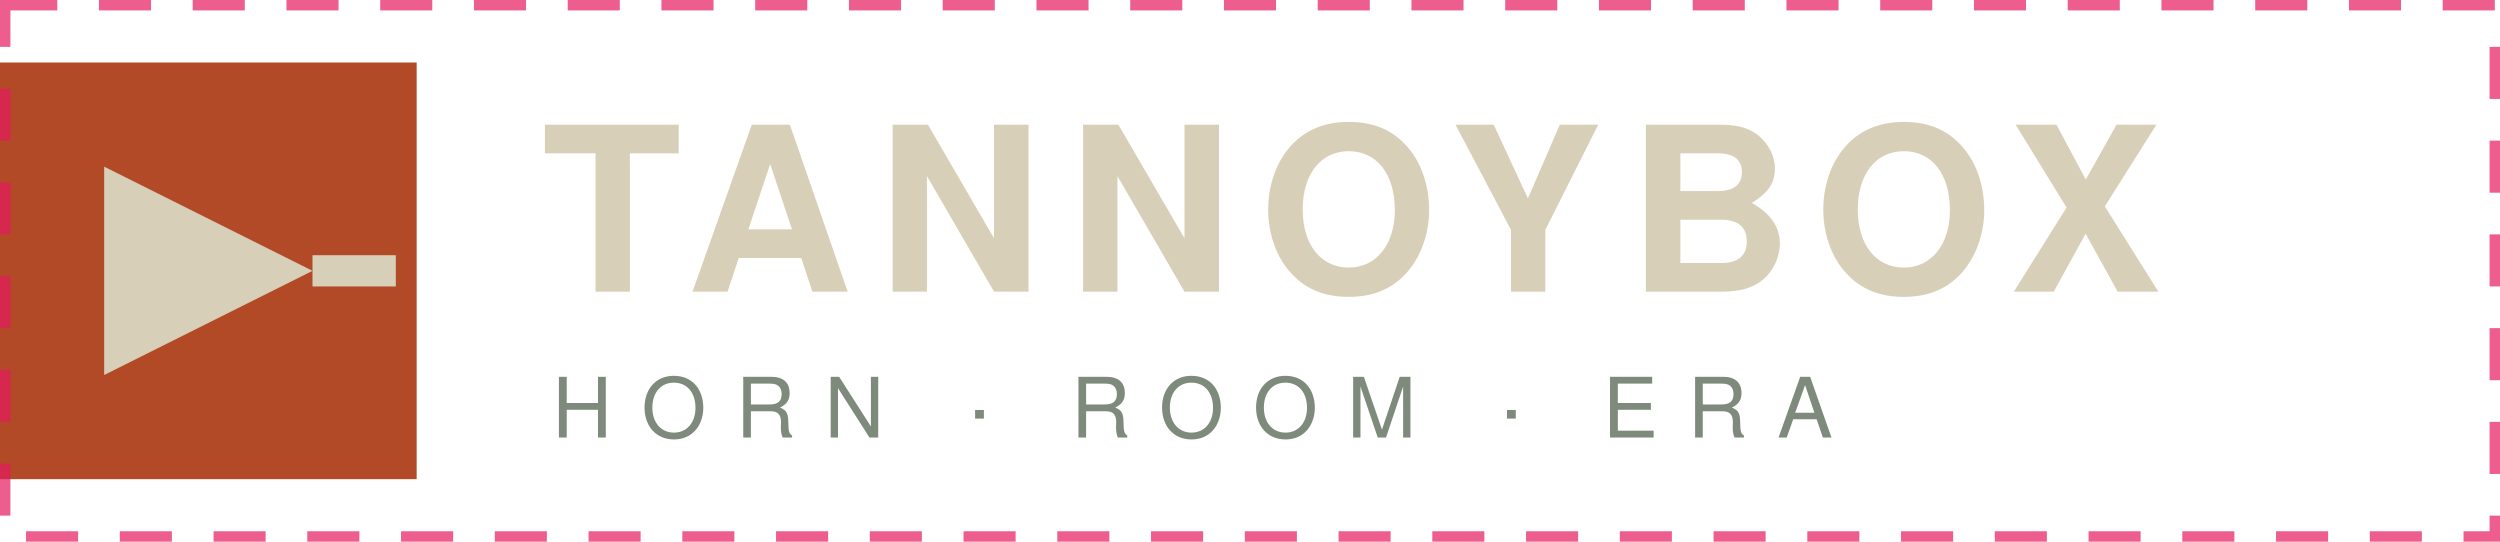
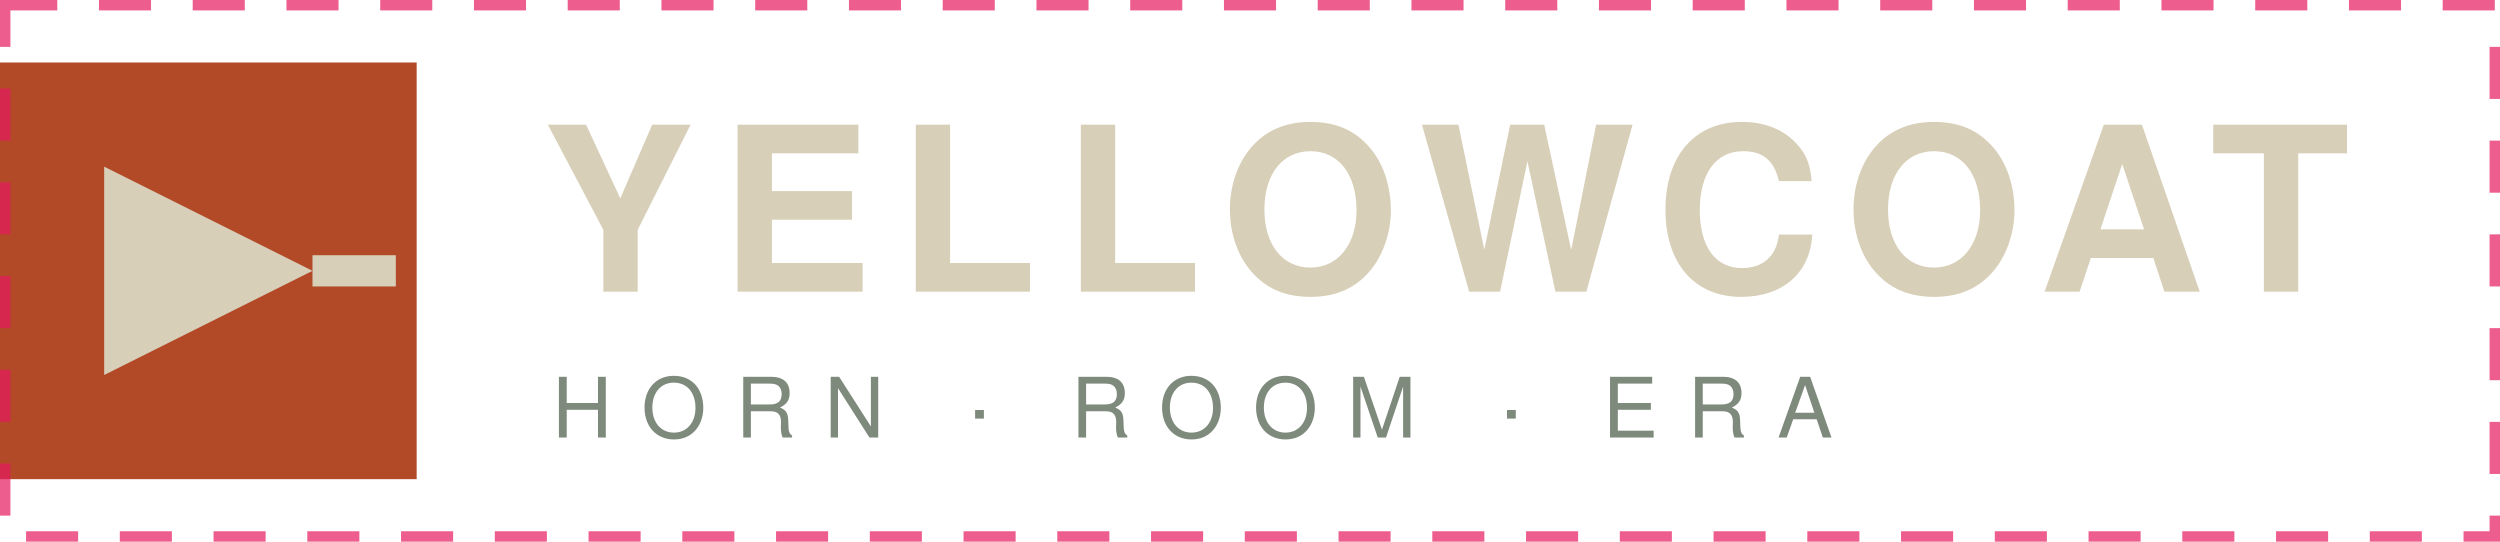
<svg xmlns="http://www.w3.org/2000/svg" width="240" height="52" viewBox="0 0 240 52">
  <g id="mark">
    <rect x="0" y="6" width="40" height="40" fill="#b24a28" />
    <path d="M10 16 L30 26 L10 36 Z" fill="#d8cfb8" />
    <line x1="30" y1="26" x2="38" y2="26" stroke="#d8cfb8" stroke-width="3" />
  </g>
  <g id="wordmark" font-family="Helvetica Neue, Helvetica, Arial, sans-serif">
-     <text x="52" y="28" font-size="22" font-weight="bold" fill="#d8cfb8" letter-spacing="2.4">TANNOYBOX</text>
+     <text x="52" y="28" font-size="22" font-weight="bold" fill="#d8cfb8" letter-spacing="2.4">YELLOWCOAT</text>
    <text x="53" y="42" font-size="8" fill="#7e8a7b" letter-spacing="2.8">HORN · ROOM · ERA</text>
  </g>
  <g id="placeholder-guides">
    <rect x="0.5" y="0.5" width="239" height="51" fill="none" stroke="#e5195e" stroke-width="1" stroke-dasharray="5 4" opacity="0.7" />
  </g>
</svg>
